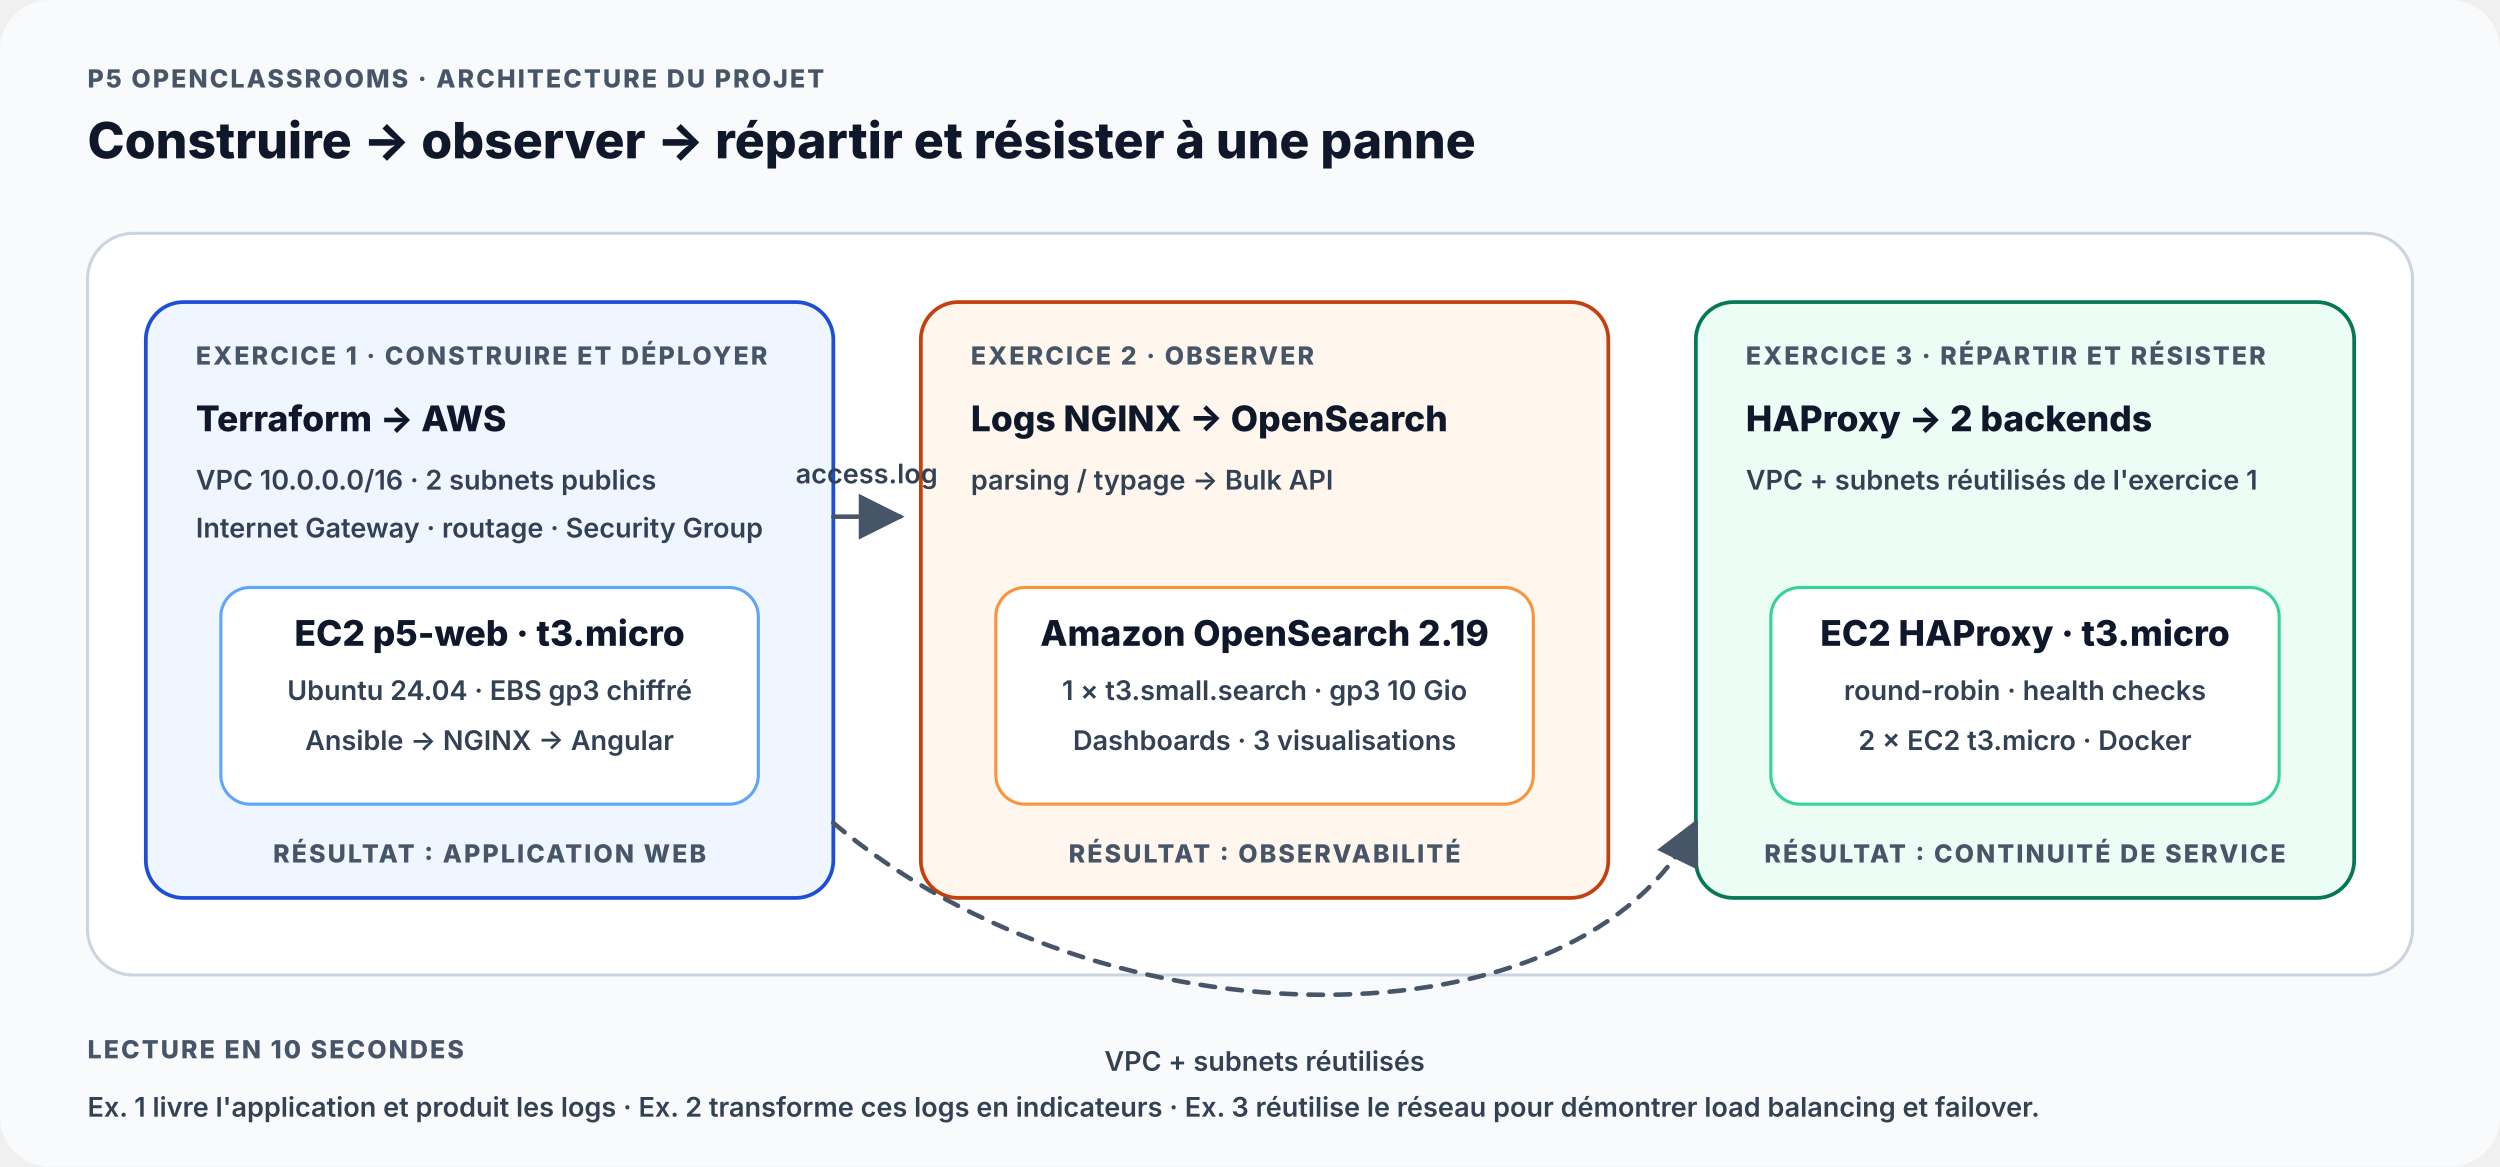
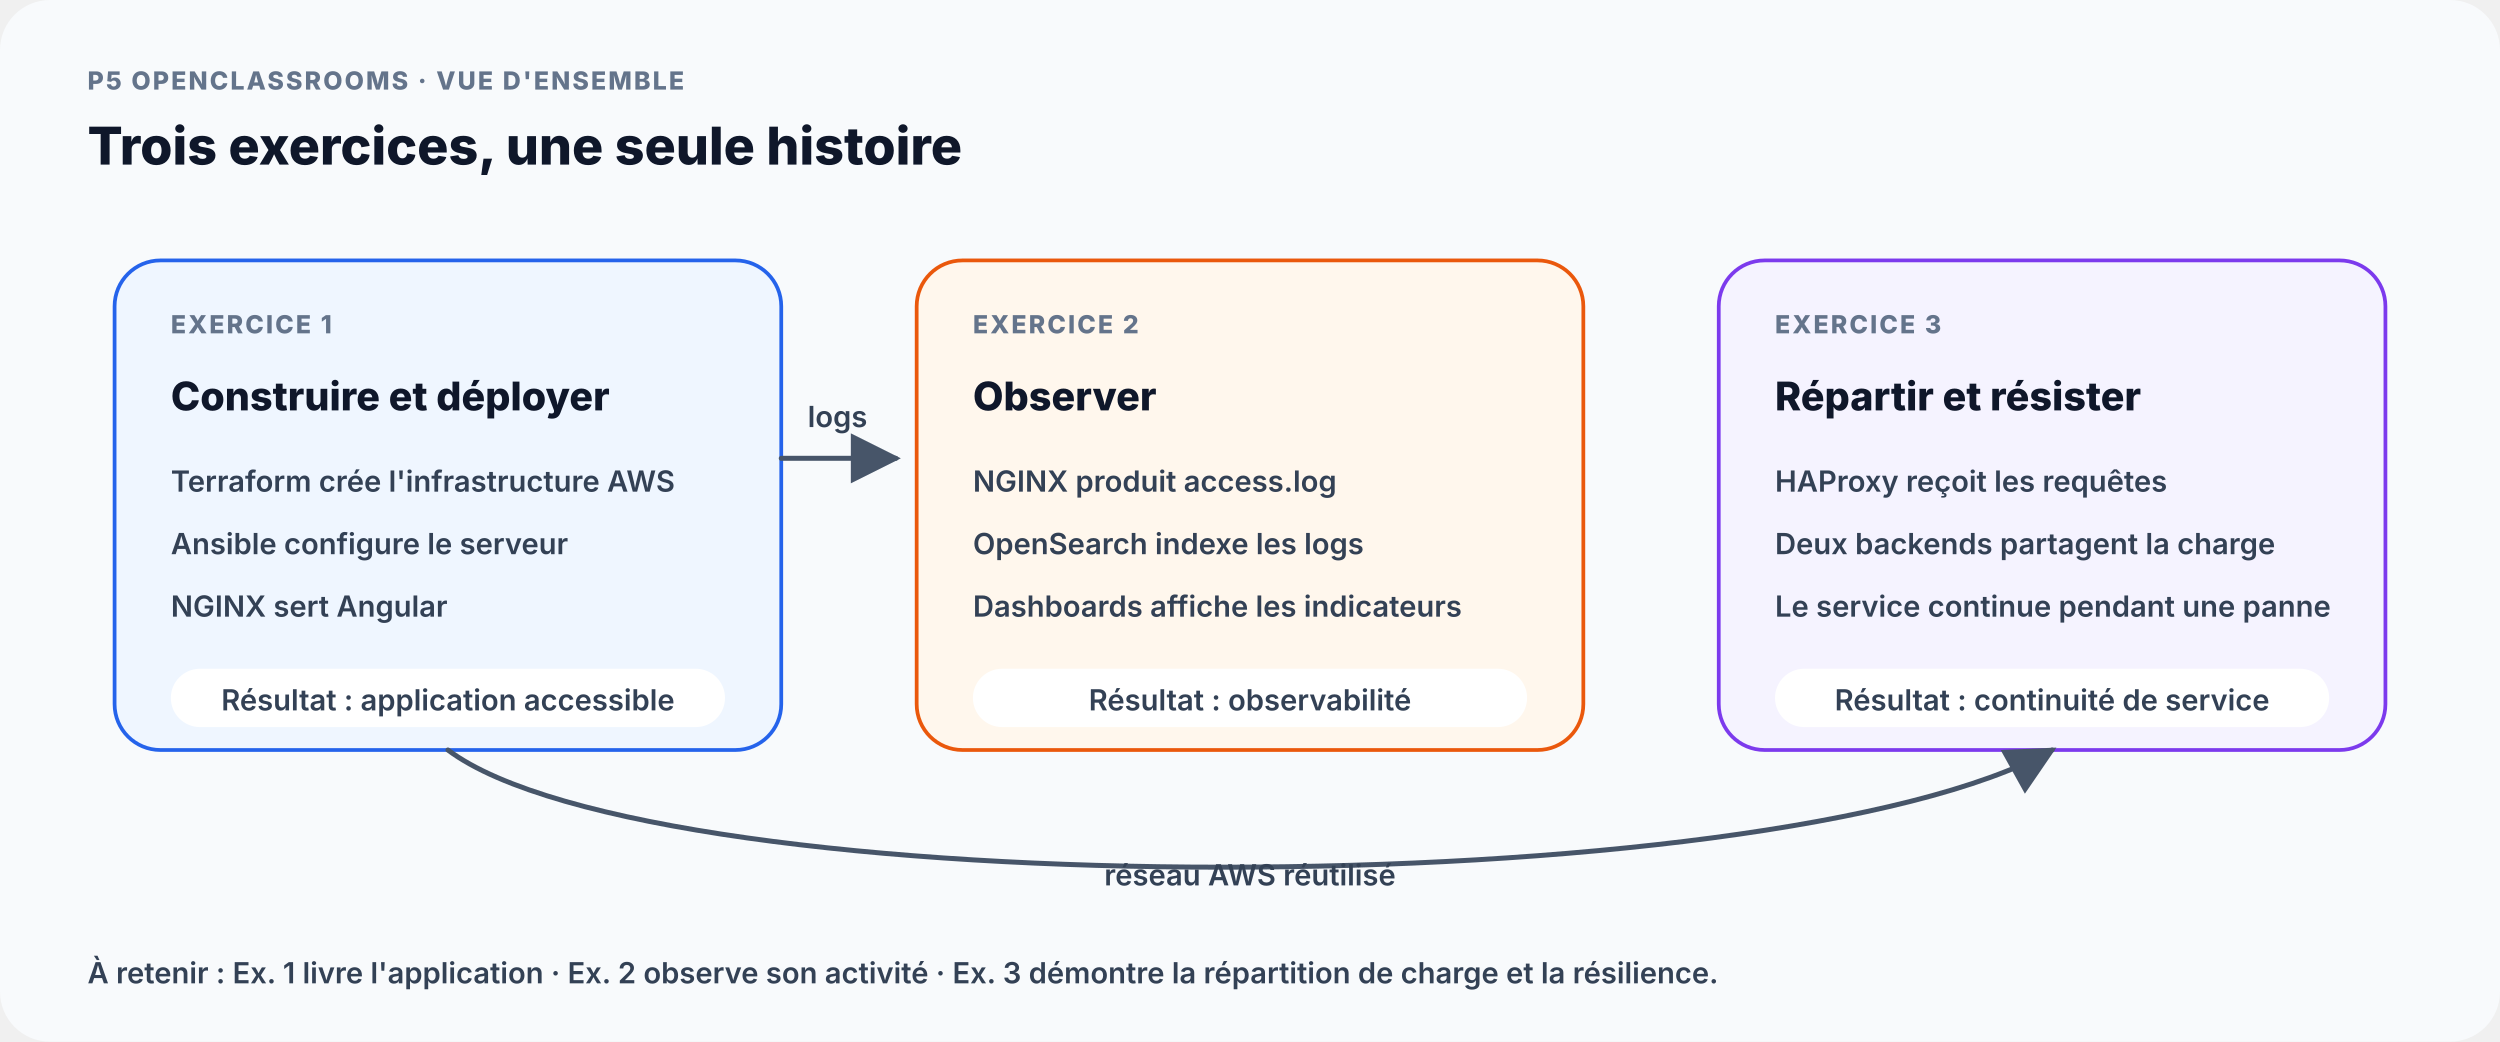
- <svg xmlns="http://www.w3.org/2000/svg" width="1200" height="560" viewBox="0 0 1200 560" role="img" aria-labelledby="title desc">
+ <svg xmlns="http://www.w3.org/2000/svg" width="1200" height="500" viewBox="0 0 1200 500" role="img" aria-labelledby="title desc">
  <defs>
    <marker id="a" markerWidth="10" markerHeight="10" refX="9" refY="5" orient="auto">
      <path d="M0 0L10 5L0 10Z" fill="#475569" />
    </marker>
-     <style>text{font-family:Inter,ui-sans-serif,system-ui,-apple-system,"Segoe UI",sans-serif}.ey{font-size:12px;font-weight:800;letter-spacing:1px;fill:#475569}.h{font-size:24px;font-weight:760;fill:#0f172a}.t{font-size:17px;font-weight:760;fill:#0f172a}.s{font-size:13px;font-weight:560;fill:#334155}.w{fill:#fff}.ar{fill:none;stroke:#475569;stroke-width:2.2;stroke-linecap:round;stroke-linejoin:round;marker-end:url(#a)}.dash{stroke-dasharray:7 6}</style>
+     <style>text{font-family:Inter,ui-sans-serif,system-ui,-apple-system,"Segoe UI",sans-serif}.k{font-size:12px;font-weight:800;letter-spacing:1px;fill:#64748b}.h{font-size:25px;font-weight:760;fill:#0f172a}.t{font-size:19px;font-weight:760;fill:#0f172a}.s{font-size:14px;font-weight:560;fill:#334155}.ar{fill:none;stroke:#475569;stroke-width:2.4;stroke-linecap:round;stroke-linejoin:round;marker-end:url(#a)}</style>
  </defs>
-   <rect width="1200" height="560" rx="24" fill="#f8fafc" />
-   <text x="42" y="42" class="ey">P5 OPENCLASSROOMS · ARCHITECTURE DU PROJET</text>
-   <text x="42" y="76" class="h">Construire → observer → répartir et résister à une panne</text>
-   <rect x="42" y="112" width="1116" height="356" rx="22" fill="#fff" stroke="#cbd5e1" stroke-width="1.5" />
-   <rect x="70" y="145" width="330" height="286" rx="18" fill="#eff6ff" stroke="#1d4ed8" stroke-width="1.8" />
-   <text x="94" y="175" class="ey">EXERCICE 1 · CONSTRUIRE ET DÉPLOYER</text>
-   <text x="94" y="207" class="t">Terraform → AWS</text>
-   <text x="94" y="235" class="s">VPC 10.0.0.0/16 · 2 subnets publics</text>
-   <text x="94" y="258" class="s">Internet Gateway · routage · Security Group</text>
-   <rect x="106" y="282" width="258" height="104" rx="14" fill="#fff" stroke="#60a5fa" stroke-width="1.5" />
-   <text x="235" y="310" class="t" text-anchor="middle">EC2 p5-web · t3.micro</text>
-   <text x="235" y="336" class="s" text-anchor="middle">Ubuntu 24.04 · EBS gp3 chiffré</text>
-   <text x="235" y="360" class="s" text-anchor="middle">Ansible → NGINX → Angular</text>
-   <text x="235" y="414" class="ey" text-anchor="middle">RÉSULTAT : APPLICATION WEB</text>
-   <rect x="442" y="145" width="330" height="286" rx="18" fill="#fff7ed" stroke="#c2410c" stroke-width="1.8" />
-   <text x="466" y="175" class="ey">EXERCICE 2 · OBSERVER</text>
-   <text x="466" y="207" class="t">Logs NGINX → OpenSearch</text>
-   <text x="466" y="235" class="s">parsing / typage → Bulk API</text>
-   <rect x="478" y="282" width="258" height="104" rx="14" fill="#fff" stroke="#fb923c" stroke-width="1.5" />
-   <text x="607" y="310" class="t" text-anchor="middle">Amazon OpenSearch 2.19</text>
-   <text x="607" y="336" class="s" text-anchor="middle">1 × t3.small.search · gp3 10 Gio</text>
-   <text x="607" y="360" class="s" text-anchor="middle">Dashboards · 3 visualisations</text>
-   <text x="607" y="414" class="ey" text-anchor="middle">RÉSULTAT : OBSERVABILITÉ</text>
-   <rect x="814" y="145" width="316" height="286" rx="18" fill="#ecfdf5" stroke="#047857" stroke-width="1.8" />
-   <text x="838" y="175" class="ey">EXERCICE 3 · RÉPARTIR ET RÉSISTER</text>
-   <text x="838" y="207" class="t">HAProxy → 2 backends</text>
-   <text x="838" y="235" class="s">VPC + subnets réutilisés de l'exercice 1</text>
-   <rect x="850" y="282" width="244" height="104" rx="14" fill="#fff" stroke="#34d399" stroke-width="1.5" />
-   <text x="972" y="310" class="t" text-anchor="middle">EC2 HAProxy · t3.micro</text>
-   <text x="972" y="336" class="s" text-anchor="middle">round-robin · health checks</text>
-   <text x="972" y="360" class="s" text-anchor="middle">2 × EC2 t3.micro · Docker</text>
-   <text x="972" y="414" class="ey" text-anchor="middle">RÉSULTAT : CONTINUITÉ DE SERVICE</text>
-   <path d="M400 248H432" class="ar" />
-   <text x="416" y="232" class="s" text-anchor="middle">access.log</text>
-   <path d="M400 395C530 505 760 505 814 395" class="ar dash" />
-   <text x="607" y="514" class="s" text-anchor="middle">VPC + subnets réutilisés</text>
-   <text x="42" y="508" class="ey">LECTURE EN 10 SECONDES</text>
-   <text x="42" y="536" class="s">Ex. 1 livre l'application et produit les logs · Ex. 2 transforme ces logs en indicateurs · Ex. 3 réutilise le réseau pour démontrer load balancing et failover.</text>
+   <rect width="1200" height="500" rx="24" fill="#f8fafc" />
+   <text x="42" y="43" class="k">P5 OPENCLASSROOMS · VUE D'ENSEMBLE</text>
+   <text x="42" y="79" class="h">Trois exercices, une seule histoire</text>
+   <rect x="55" y="125" width="320" height="235" rx="22" fill="#eff6ff" stroke="#2563eb" stroke-width="1.8" />
+   <text x="82" y="160" class="k">EXERCICE 1</text>
+   <text x="82" y="197" class="t">Construire et déployer</text>
+   <text x="82" y="236" class="s">Terraform crée l'infrastructure AWS</text>
+   <text x="82" y="266" class="s">Ansible configure le serveur</text>
+   <text x="82" y="296" class="s">NGINX sert Angular</text>
+   <rect x="82" y="321" width="266" height="28" rx="14" fill="#fff" />
+   <text x="215" y="341" class="s" text-anchor="middle">Résultat : application accessible</text>
+   <rect x="440" y="125" width="320" height="235" rx="22" fill="#fff7ed" stroke="#ea580c" stroke-width="1.8" />
+   <text x="467" y="160" class="k">EXERCICE 2</text>
+   <text x="467" y="197" class="t">Observer</text>
+   <text x="467" y="236" class="s">NGINX produit access.log</text>
+   <text x="467" y="266" class="s">OpenSearch indexe les logs</text>
+   <text x="467" y="296" class="s">Dashboards affiche les indicateurs</text>
+   <rect x="467" y="321" width="266" height="28" rx="14" fill="#fff" />
+   <text x="600" y="341" class="s" text-anchor="middle">Résultat : observabilité</text>
+   <rect x="825" y="125" width="320" height="235" rx="22" fill="#f5f3ff" stroke="#7c3aed" stroke-width="1.8" />
+   <text x="852" y="160" class="k">EXERCICE 3</text>
+   <text x="852" y="197" class="t">Répartir et résister</text>
+   <text x="852" y="236" class="s">HAProxy reçoit les requêtes</text>
+   <text x="852" y="266" class="s">Deux backends partagent la charge</text>
+   <text x="852" y="296" class="s">Le service continue pendant une panne</text>
+   <rect x="852" y="321" width="266" height="28" rx="14" fill="#fff" />
+   <text x="985" y="341" class="s" text-anchor="middle">Résultat : continuité de service</text>
+   <path d="M375 220H430" class="ar" />
+   <text x="402" y="205" class="s" text-anchor="middle">logs</text>
+   <path d="M215 360C315 435 850 435 985 360" class="ar" />
+   <text x="600" y="425" class="s" text-anchor="middle">réseau AWS réutilisé</text>
+   <text x="42" y="472" class="s">À retenir : Ex. 1 livre l'application · Ex. 2 observe son activité · Ex. 3 démontre la répartition de charge et la résilience.</text>
</svg>
